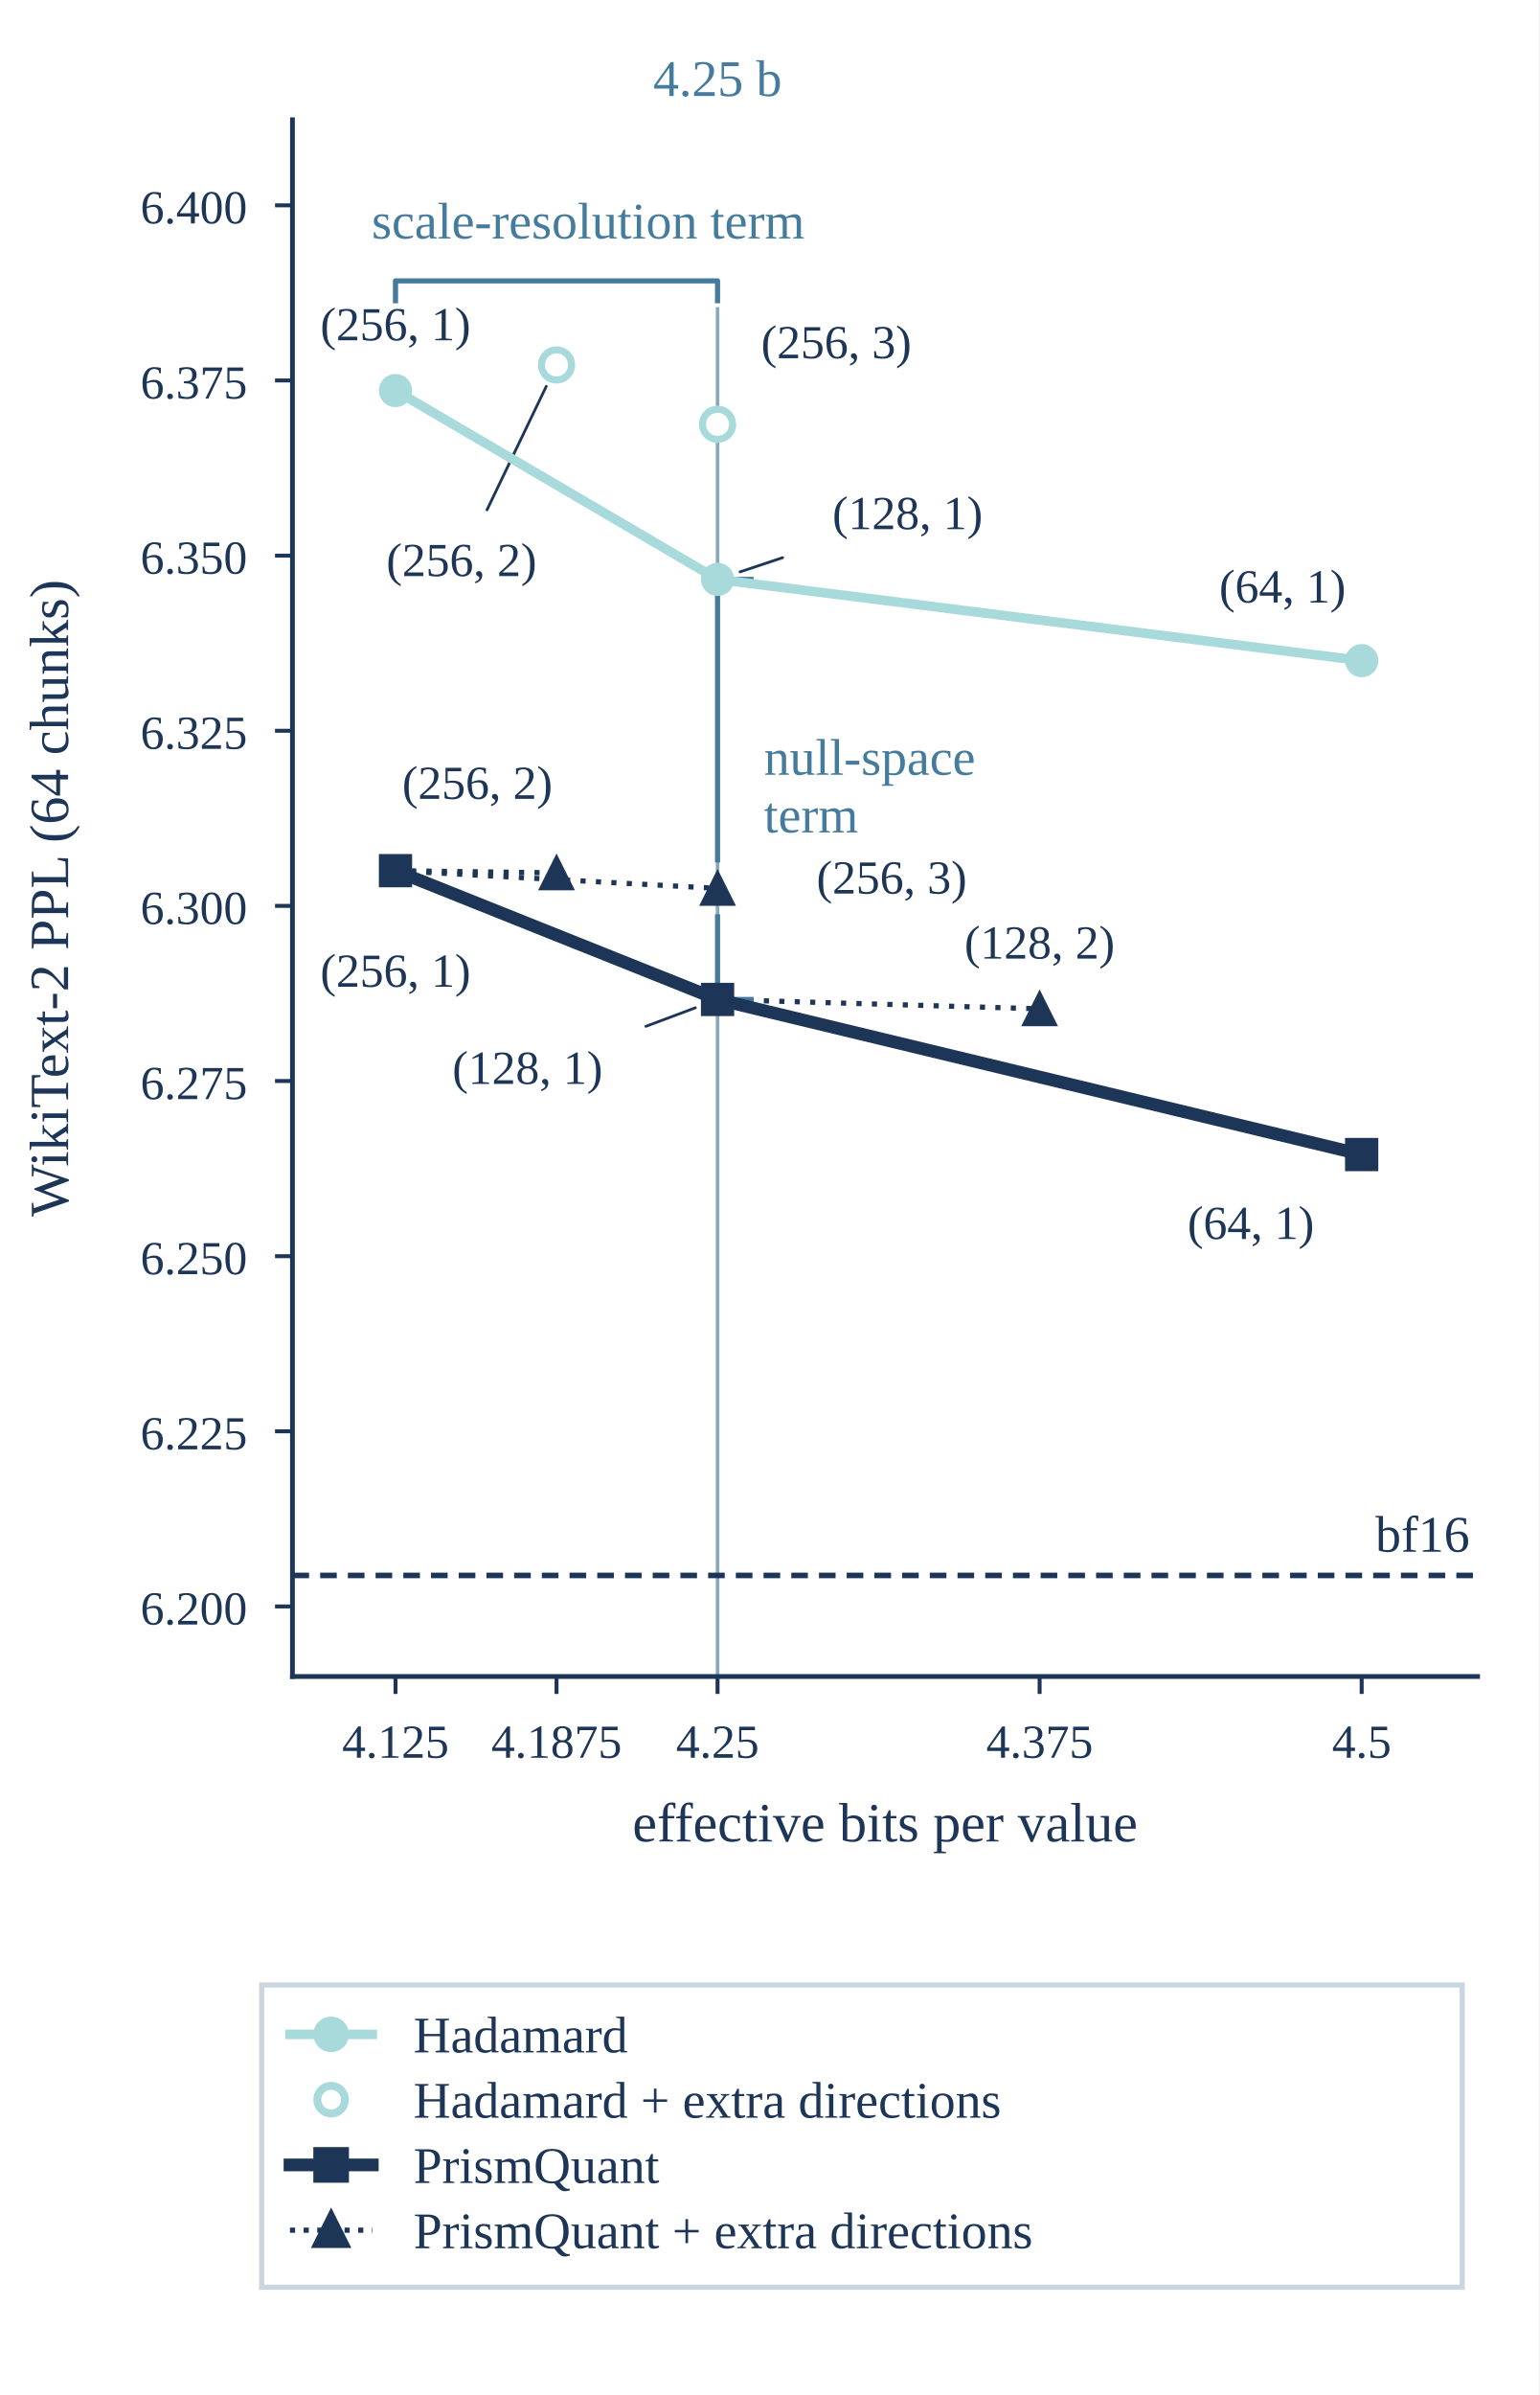
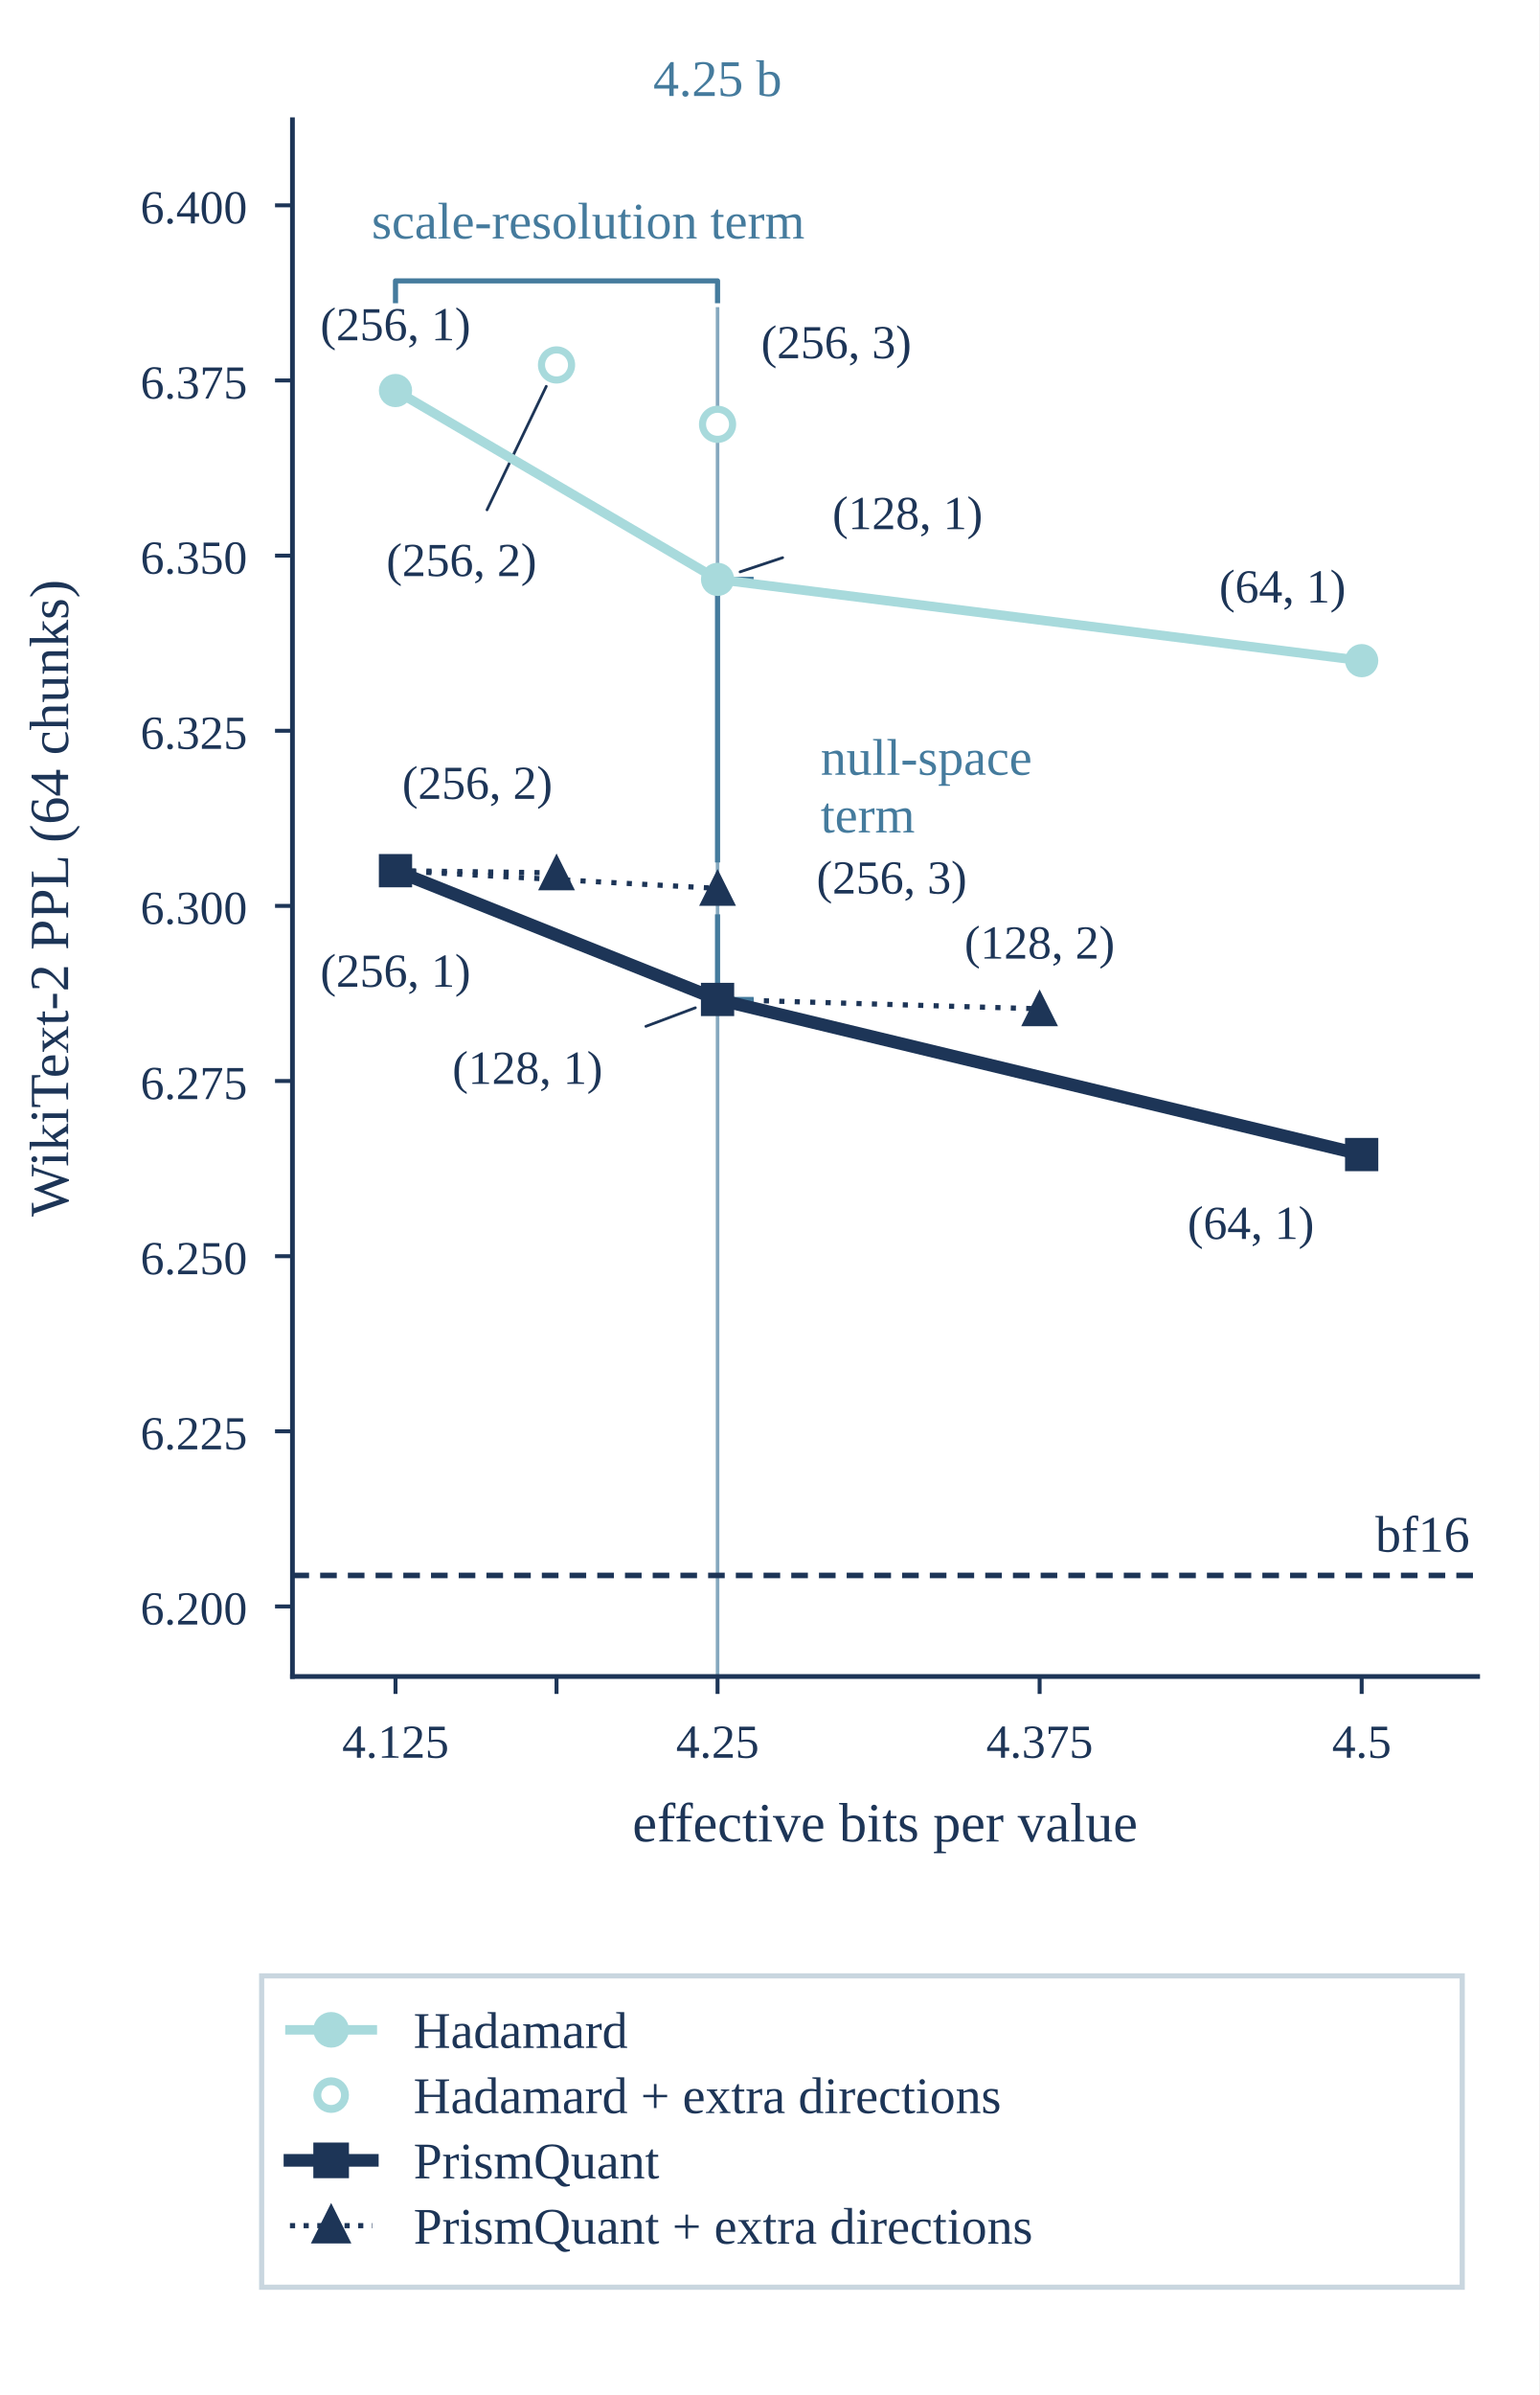
<svg xmlns="http://www.w3.org/2000/svg" xmlns:xlink="http://www.w3.org/1999/xlink" width="194.4pt" height="302.4pt" viewBox="0 0 194.4 302.4" version="1.1">
  <defs>
    <style type="text/css">*{stroke-linejoin: round; stroke-linecap: butt}</style>
  </defs>
  <g id="figure_1">
    <g id="patch_1">
      <path d="M 0 302.4 L 194.4 302.4 L 194.4 0 L 0 0 z " style="fill: #ffffff" />
    </g>
    <g id="axes_1">
      <g id="patch_2">
        <path d="M 36.936 211.68 L 186.624 211.68 L 186.624 15.12 L 36.936 15.12 L 36.936 211.68 z " style="fill: none" />
      </g>
      <g id="line2d_1">
-         <path d="M 90.628 211.68 L 90.628 39.003 " clip-path="url(#pd1641bd450)" style="fill: none; stroke: #457b9d; stroke-opacity: 0.65; stroke-width: 0.45; stroke-linecap: square" />
+         <path d="M 90.628 211.68 L 90.628 39.003 " clip-path="url(#p6d56dd8465)" style="fill: none; stroke: #457b9d; stroke-opacity: 0.65; stroke-width: 0.45; stroke-linecap: square" />
      </g>
      <g id="matplotlib.axis_1">
        <g id="xtick_1">
          <g id="line2d_2">
            <defs>
-               <path id="m323b73c9a6" d="M 0 0 L 0 2.2 " style="stroke: #1d3557; stroke-width: 0.5" />
+               <path id="m0dec5ec122" d="M 0 0 L 0 2.2 " style="stroke: #1d3557; stroke-width: 0.5" />
            </defs>
            <g>
-               <use xlink:href="#m323b73c9a6" x="49.952" y="211.68" style="fill: #1d3557; stroke: #1d3557; stroke-width: 0.5" />
+               <use xlink:href="#m0dec5ec122" x="49.952" y="211.68" style="fill: #1d3557; stroke: #1d3557; stroke-width: 0.5" />
            </g>
          </g>
          <g id="text_1">
            <text style="font-size: 6px; font-family: 'Times New Roman', 'Liberation Serif', 'DejaVu Serif', serif; text-anchor: middle; fill: #1d3557" x="49.952" y="221.939" transform="rotate(-0 49.95235 221.9391)">4.125</text>
          </g>
        </g>
        <g id="xtick_2">
          <g id="line2d_3">
            <g>
-               <use xlink:href="#m323b73c9a6" x="70.29" y="211.68" style="fill: #1d3557; stroke: #1d3557; stroke-width: 0.5" />
-             </g>
-           </g>
-           <g id="text_2">
-             <text style="font-size: 6px; font-family: 'Times New Roman', 'Liberation Serif', 'DejaVu Serif', serif; text-anchor: middle; fill: #1d3557" x="70.29" y="221.939" transform="rotate(-0 70.29039 221.9391)">4.1875</text>
+               <use xlink:href="#m0dec5ec122" x="70.29" y="211.68" style="fill: #1d3557; stroke: #1d3557; stroke-width: 0.5" />
+             </g>
          </g>
        </g>
        <g id="xtick_3">
          <g id="line2d_4">
            <g>
-               <use xlink:href="#m323b73c9a6" x="90.628" y="211.68" style="fill: #1d3557; stroke: #1d3557; stroke-width: 0.5" />
-             </g>
-           </g>
-           <g id="text_3">
+               <use xlink:href="#m0dec5ec122" x="90.628" y="211.68" style="fill: #1d3557; stroke: #1d3557; stroke-width: 0.5" />
+             </g>
+           </g>
+           <g id="text_2">
            <text style="font-size: 6px; font-family: 'Times New Roman', 'Liberation Serif', 'DejaVu Serif', serif; text-anchor: middle; fill: #1d3557" x="90.628" y="221.939" transform="rotate(-0 90.62843 221.9391)">4.25</text>
          </g>
        </g>
        <g id="xtick_4">
          <g id="line2d_5">
            <g>
-               <use xlink:href="#m323b73c9a6" x="131.305" y="211.68" style="fill: #1d3557; stroke: #1d3557; stroke-width: 0.5" />
-             </g>
-           </g>
-           <g id="text_4">
+               <use xlink:href="#m0dec5ec122" x="131.305" y="211.68" style="fill: #1d3557; stroke: #1d3557; stroke-width: 0.5" />
+             </g>
+           </g>
+           <g id="text_3">
            <text style="font-size: 6px; font-family: 'Times New Roman', 'Liberation Serif', 'DejaVu Serif', serif; text-anchor: middle; fill: #1d3557" x="131.305" y="221.939" transform="rotate(-0 131.3045 221.9391)">4.375</text>
          </g>
        </g>
        <g id="xtick_5">
          <g id="line2d_6">
            <g>
-               <use xlink:href="#m323b73c9a6" x="171.981" y="211.68" style="fill: #1d3557; stroke: #1d3557; stroke-width: 0.5" />
-             </g>
-           </g>
-           <g id="text_5">
+               <use xlink:href="#m0dec5ec122" x="171.981" y="211.68" style="fill: #1d3557; stroke: #1d3557; stroke-width: 0.5" />
+             </g>
+           </g>
+           <g id="text_4">
            <text style="font-size: 6px; font-family: 'Times New Roman', 'Liberation Serif', 'DejaVu Serif', serif; text-anchor: middle; fill: #1d3557" x="171.981" y="221.939" transform="rotate(-0 171.9806 221.9391)">4.5</text>
          </g>
        </g>
-         <g id="text_6">
+         <g id="text_5">
          <text style="font-size: 7px; font-family: 'Times New Roman', 'Liberation Serif', 'DejaVu Serif', serif; text-anchor: middle; fill: #1d3557" x="111.78" y="232.506" transform="rotate(-0 111.78 232.5058)">effective bits per value</text>
        </g>
      </g>
      <g id="matplotlib.axis_2">
        <g id="ytick_1">
          <g id="line2d_7">
            <defs>
-               <path id="mf34dac4bff" d="M 0 0 L -2.2 0 " style="stroke: #1d3557; stroke-width: 0.5" />
+               <path id="m9053a508f1" d="M 0 0 L -2.2 0 " style="stroke: #1d3557; stroke-width: 0.5" />
            </defs>
            <g>
-               <use xlink:href="#mf34dac4bff" x="36.936" y="202.835" style="fill: #1d3557; stroke: #1d3557; stroke-width: 0.5" />
-             </g>
-           </g>
-           <g id="text_7">
+               <use xlink:href="#m9053a508f1" x="36.936" y="202.835" style="fill: #1d3557; stroke: #1d3557; stroke-width: 0.5" />
+             </g>
+           </g>
+           <g id="text_6">
            <text style="font-size: 6px; font-family: 'Times New Roman', 'Liberation Serif', 'DejaVu Serif', serif; text-anchor: end; fill: #1d3557" x="31.236" y="205.114" transform="rotate(-0 31.236 205.1141)">6.200</text>
          </g>
        </g>
        <g id="ytick_2">
          <g id="line2d_8">
            <g>
-               <use xlink:href="#mf34dac4bff" x="36.936" y="180.721" style="fill: #1d3557; stroke: #1d3557; stroke-width: 0.5" />
-             </g>
-           </g>
-           <g id="text_8">
+               <use xlink:href="#m9053a508f1" x="36.936" y="180.721" style="fill: #1d3557; stroke: #1d3557; stroke-width: 0.5" />
+             </g>
+           </g>
+           <g id="text_7">
            <text style="font-size: 6px; font-family: 'Times New Roman', 'Liberation Serif', 'DejaVu Serif', serif; text-anchor: end; fill: #1d3557" x="31.236" y="183" transform="rotate(-0 31.236 183.0004)">6.225</text>
          </g>
        </g>
        <g id="ytick_3">
          <g id="line2d_9">
            <g>
-               <use xlink:href="#mf34dac4bff" x="36.936" y="158.607" style="fill: #1d3557; stroke: #1d3557; stroke-width: 0.5" />
-             </g>
-           </g>
-           <g id="text_9">
+               <use xlink:href="#m9053a508f1" x="36.936" y="158.607" style="fill: #1d3557; stroke: #1d3557; stroke-width: 0.5" />
+             </g>
+           </g>
+           <g id="text_8">
            <text style="font-size: 6px; font-family: 'Times New Roman', 'Liberation Serif', 'DejaVu Serif', serif; text-anchor: end; fill: #1d3557" x="31.236" y="160.887" transform="rotate(-0 31.236 160.8868)">6.250</text>
          </g>
        </g>
        <g id="ytick_4">
          <g id="line2d_10">
            <g>
-               <use xlink:href="#mf34dac4bff" x="36.936" y="136.494" style="fill: #1d3557; stroke: #1d3557; stroke-width: 0.5" />
-             </g>
-           </g>
-           <g id="text_10">
+               <use xlink:href="#m9053a508f1" x="36.936" y="136.494" style="fill: #1d3557; stroke: #1d3557; stroke-width: 0.5" />
+             </g>
+           </g>
+           <g id="text_9">
            <text style="font-size: 6px; font-family: 'Times New Roman', 'Liberation Serif', 'DejaVu Serif', serif; text-anchor: end; fill: #1d3557" x="31.236" y="138.773" transform="rotate(-0 31.236 138.7732)">6.275</text>
          </g>
        </g>
        <g id="ytick_5">
          <g id="line2d_11">
            <g>
-               <use xlink:href="#mf34dac4bff" x="36.936" y="114.38" style="fill: #1d3557; stroke: #1d3557; stroke-width: 0.5" />
-             </g>
-           </g>
-           <g id="text_11">
+               <use xlink:href="#m9053a508f1" x="36.936" y="114.38" style="fill: #1d3557; stroke: #1d3557; stroke-width: 0.5" />
+             </g>
+           </g>
+           <g id="text_10">
            <text style="font-size: 6px; font-family: 'Times New Roman', 'Liberation Serif', 'DejaVu Serif', serif; text-anchor: end; fill: #1d3557" x="31.236" y="116.66" transform="rotate(-0 31.236 116.6595)">6.300</text>
          </g>
        </g>
        <g id="ytick_6">
          <g id="line2d_12">
            <g>
-               <use xlink:href="#mf34dac4bff" x="36.936" y="92.266" style="fill: #1d3557; stroke: #1d3557; stroke-width: 0.5" />
-             </g>
-           </g>
-           <g id="text_12">
+               <use xlink:href="#m9053a508f1" x="36.936" y="92.266" style="fill: #1d3557; stroke: #1d3557; stroke-width: 0.5" />
+             </g>
+           </g>
+           <g id="text_11">
            <text style="font-size: 6px; font-family: 'Times New Roman', 'Liberation Serif', 'DejaVu Serif', serif; text-anchor: end; fill: #1d3557" x="31.236" y="94.546" transform="rotate(-0 31.236 94.5459)">6.325</text>
          </g>
        </g>
        <g id="ytick_7">
          <g id="line2d_13">
            <g>
-               <use xlink:href="#mf34dac4bff" x="36.936" y="70.153" style="fill: #1d3557; stroke: #1d3557; stroke-width: 0.5" />
-             </g>
-           </g>
-           <g id="text_13">
+               <use xlink:href="#m9053a508f1" x="36.936" y="70.153" style="fill: #1d3557; stroke: #1d3557; stroke-width: 0.5" />
+             </g>
+           </g>
+           <g id="text_12">
            <text style="font-size: 6px; font-family: 'Times New Roman', 'Liberation Serif', 'DejaVu Serif', serif; text-anchor: end; fill: #1d3557" x="31.236" y="72.432" transform="rotate(-0 31.236 72.43226)">6.350</text>
          </g>
        </g>
        <g id="ytick_8">
          <g id="line2d_14">
            <g>
-               <use xlink:href="#mf34dac4bff" x="36.936" y="48.039" style="fill: #1d3557; stroke: #1d3557; stroke-width: 0.5" />
-             </g>
-           </g>
-           <g id="text_14">
+               <use xlink:href="#m9053a508f1" x="36.936" y="48.039" style="fill: #1d3557; stroke: #1d3557; stroke-width: 0.5" />
+             </g>
+           </g>
+           <g id="text_13">
            <text style="font-size: 6px; font-family: 'Times New Roman', 'Liberation Serif', 'DejaVu Serif', serif; text-anchor: end; fill: #1d3557" x="31.236" y="50.319" transform="rotate(-0 31.236 50.31862)">6.375</text>
          </g>
        </g>
        <g id="ytick_9">
          <g id="line2d_15">
            <g>
-               <use xlink:href="#mf34dac4bff" x="36.936" y="25.925" style="fill: #1d3557; stroke: #1d3557; stroke-width: 0.5" />
-             </g>
-           </g>
-           <g id="text_15">
+               <use xlink:href="#m9053a508f1" x="36.936" y="25.925" style="fill: #1d3557; stroke: #1d3557; stroke-width: 0.5" />
+             </g>
+           </g>
+           <g id="text_14">
            <text style="font-size: 6px; font-family: 'Times New Roman', 'Liberation Serif', 'DejaVu Serif', serif; text-anchor: end; fill: #1d3557" x="31.236" y="28.205" transform="rotate(-0 31.236 28.20499)">6.400</text>
          </g>
        </g>
-         <g id="text_16">
+         <g id="text_15">
          <text style="font-size: 7px; font-family: 'Times New Roman', 'Liberation Serif', 'DejaVu Serif', serif; text-anchor: middle; fill: #1d3557" x="8.603" y="113.4" transform="rotate(-90 8.603344 113.4)">WikiText-2 PPL (64 chunks)</text>
        </g>
      </g>
      <g id="line2d_16">
-         <path d="M 49.952 109.934 L 70.29 110.209 " clip-path="url(#pd1641bd450)" style="fill: none; stroke-dasharray: 0.65,1.3; stroke-dashoffset: 0; stroke: #1d3557; stroke-width: 0.65" />
+         <path d="M 49.952 109.934 L 70.29 110.209 " clip-path="url(#p6d56dd8465)" style="fill: none; stroke-dasharray: 0.65,1.3; stroke-dashoffset: 0; stroke: #1d3557; stroke-width: 0.65" />
      </g>
      <g id="line2d_17">
-         <path d="M 49.952 109.934 L 90.628 112.168 " clip-path="url(#pd1641bd450)" style="fill: none; stroke-dasharray: 0.65,1.3; stroke-dashoffset: 0; stroke: #1d3557; stroke-width: 0.65" />
+         <path d="M 49.952 109.934 L 90.628 112.168 " clip-path="url(#p6d56dd8465)" style="fill: none; stroke-dasharray: 0.65,1.3; stroke-dashoffset: 0; stroke: #1d3557; stroke-width: 0.65" />
      </g>
      <g id="line2d_18">
-         <path d="M 90.628 126.194 L 131.305 127.374 " clip-path="url(#pd1641bd450)" style="fill: none; stroke-dasharray: 0.65,1.3; stroke-dashoffset: 0; stroke: #1d3557; stroke-width: 0.65" />
+         <path d="M 90.628 126.194 L 131.305 127.374 " clip-path="url(#p6d56dd8465)" style="fill: none; stroke-dasharray: 0.65,1.3; stroke-dashoffset: 0; stroke: #1d3557; stroke-width: 0.65" />
      </g>
      <g id="line2d_19">
-         <path d="M 36.936 198.92 L 186.624 198.92 " clip-path="url(#pd1641bd450)" style="fill: none; stroke-dasharray: 2.1,1.4; stroke-dashoffset: 0; stroke: #1d3557; stroke-width: 0.7" />
+         <path d="M 36.936 198.92 L 186.624 198.92 " clip-path="url(#p6d56dd8465)" style="fill: none; stroke-dasharray: 2.1,1.4; stroke-dashoffset: 0; stroke: #1d3557; stroke-width: 0.7" />
      </g>
      <g id="line2d_20">
-         <path d="M 90.628 126.194 L 90.628 115.768 " clip-path="url(#pd1641bd450)" style="fill: none; stroke: #457b9d; stroke-width: 0.65; stroke-linecap: square" />
+         <path d="M 90.628 126.194 L 90.628 115.768 " clip-path="url(#p6d56dd8465)" style="fill: none; stroke: #457b9d; stroke-width: 0.65; stroke-linecap: square" />
      </g>
      <g id="line2d_21">
-         <path d="M 90.628 108.568 L 90.628 73.153 " clip-path="url(#pd1641bd450)" style="fill: none; stroke: #457b9d; stroke-width: 0.65; stroke-linecap: square" />
+         <path d="M 90.628 108.568 L 90.628 73.153 " clip-path="url(#p6d56dd8465)" style="fill: none; stroke: #457b9d; stroke-width: 0.65; stroke-linecap: square" />
      </g>
      <g id="line2d_22">
-         <path d="M 90.628 126.194 L 94.859 126.194 " clip-path="url(#pd1641bd450)" style="fill: none; stroke: #457b9d; stroke-width: 0.65; stroke-linecap: square" />
+         <path d="M 90.628 126.194 L 94.859 126.194 " clip-path="url(#p6d56dd8465)" style="fill: none; stroke: #457b9d; stroke-width: 0.65; stroke-linecap: square" />
      </g>
      <g id="line2d_23">
-         <path d="M 90.628 73.153 L 94.859 73.153 " clip-path="url(#pd1641bd450)" style="fill: none; stroke: #457b9d; stroke-width: 0.65; stroke-linecap: square" />
+         <path d="M 90.628 73.153 L 94.859 73.153 " clip-path="url(#p6d56dd8465)" style="fill: none; stroke: #457b9d; stroke-width: 0.65; stroke-linecap: square" />
      </g>
      <g id="line2d_24">
-         <path d="M 49.952 37.965 L 49.952 35.465 L 90.628 35.465 L 90.628 37.965 " clip-path="url(#pd1641bd450)" style="fill: none; stroke: #457b9d; stroke-width: 0.65; stroke-linecap: square" />
+         <path d="M 49.952 37.965 L 49.952 35.465 L 90.628 35.465 L 90.628 37.965 " clip-path="url(#p6d56dd8465)" style="fill: none; stroke: #457b9d; stroke-width: 0.65; stroke-linecap: square" />
      </g>
      <g id="patch_3">
        <path d="M 36.936 211.68 L 36.936 15.12 " style="fill: none; stroke: #1d3557; stroke-width: 0.6; stroke-linejoin: miter; stroke-linecap: square" />
      </g>
      <g id="patch_4">
        <path d="M 36.936 211.68 L 186.624 211.68 " style="fill: none; stroke: #1d3557; stroke-width: 0.6; stroke-linejoin: miter; stroke-linecap: square" />
      </g>
+       <g id="text_16">
+         <text style="font-size: 6.5px; font-family: 'Times New Roman', 'Liberation Serif', 'DejaVu Serif', serif; text-anchor: end; fill: #1d3557" x="185.624" y="195.92" transform="rotate(-0 185.624 195.9203)">bf16</text>
+       </g>
      <g id="text_17">
-         <text style="font-size: 6.5px; font-family: 'Times New Roman', 'Liberation Serif', 'DejaVu Serif', serif; text-anchor: end; fill: #1d3557" x="185.624" y="195.92" transform="rotate(-0 185.624 195.9203)">bf16</text>
+         <text style="font-size: 6.5px; font-family: 'Times New Roman', 'Liberation Serif', 'DejaVu Serif', serif; text-anchor: middle; fill: #457b9d" x="90.628" y="12.12" transform="rotate(-0 90.62843 12.12)">4.25 b</text>
      </g>
      <g id="text_18">
-         <text style="font-size: 6.5px; font-family: 'Times New Roman', 'Liberation Serif', 'DejaVu Serif', serif; text-anchor: middle; fill: #457b9d" x="90.628" y="12.12" transform="rotate(-0 90.62843 12.12)">4.25 b</text>
+         <text style="font-size: 6.5px; font-family: 'Times New Roman', 'Liberation Serif', 'DejaVu Serif', serif; fill: #457b9d" transform="translate(103.6448 97.82787)">null-space</text>
+         <text style="font-size: 6.5px; font-family: 'Times New Roman', 'Liberation Serif', 'DejaVu Serif', serif; fill: #457b9d" transform="translate(103.6448 105.1064)">term</text>
      </g>
      <g id="text_19">
-         <text style="font-size: 6.5px; font-family: 'Times New Roman', 'Liberation Serif', 'DejaVu Serif', serif; fill: #457b9d" transform="translate(96.48579 97.82787)">null-space</text>
-         <text style="font-size: 6.5px; font-family: 'Times New Roman', 'Liberation Serif', 'DejaVu Serif', serif; fill: #457b9d" transform="translate(96.48579 105.1064)">term</text>
+         <text style="font-size: 6.5px; font-family: 'Times New Roman', 'Liberation Serif', 'DejaVu Serif', serif; text-anchor: middle; fill: #457b9d" x="74.29" y="30.113" transform="rotate(-0 74.29039 30.11275)">scale-resolution term</text>
      </g>
      <g id="text_20">
-         <text style="font-size: 6.5px; font-family: 'Times New Roman', 'Liberation Serif', 'DejaVu Serif', serif; text-anchor: middle; fill: #457b9d" x="74.29" y="30.113" transform="rotate(-0 74.29039 30.11275)">scale-resolution term</text>
+         <text style="font-size: 6px; font-family: 'Times New Roman', 'Liberation Serif', 'DejaVu Serif', serif; text-anchor: middle; fill: #1d3557" x="112.628" y="112.824" transform="rotate(-0 112.6284 112.8239)">(256, 3)</text>
      </g>
      <g id="text_21">
-         <text style="font-size: 6px; font-family: 'Times New Roman', 'Liberation Serif', 'DejaVu Serif', serif; text-anchor: middle; fill: #1d3557" x="112.628" y="112.824" transform="rotate(-0 112.6284 112.8239)">(256, 3)</text>
-       </g>
-       <g id="text_22">
        <text style="font-size: 6px; font-family: 'Times New Roman', 'Liberation Serif', 'DejaVu Serif', serif; text-anchor: middle; fill: #1d3557" x="161.981" y="76.072" transform="rotate(-0 161.9806 76.07223)">(64, 1)</text>
      </g>
      <g id="patch_5">
        <path d="M 98.845 70.414 Q 96.159 71.309 93.473 72.205 " style="fill: none; stroke: #1d3557; stroke-width: 0.35; stroke-linecap: round" />
      </g>
+       <g id="text_22">
+         <text style="font-size: 6px; font-family: 'Times New Roman', 'Liberation Serif', 'DejaVu Serif', serif; text-anchor: middle; fill: #1d3557" x="114.628" y="66.809" transform="rotate(-0 114.6284 66.80869)">(128, 1)</text>
+       </g>
      <g id="text_23">
-         <text style="font-size: 6px; font-family: 'Times New Roman', 'Liberation Serif', 'DejaVu Serif', serif; text-anchor: middle; fill: #1d3557" x="114.628" y="66.809" transform="rotate(-0 114.6284 66.80869)">(128, 1)</text>
-       </g>
-       <g id="text_24">
        <text style="font-size: 6px; font-family: 'Times New Roman', 'Liberation Serif', 'DejaVu Serif', serif; text-anchor: middle; fill: #1d3557" x="49.952" y="42.966" transform="rotate(-0 49.95235 42.96633)">(256, 1)</text>
      </g>
      <g id="patch_6">
        <path d="M 61.51 64.372 Q 65.252 56.576 68.993 48.781 " style="fill: none; stroke: #1d3557; stroke-width: 0.35; stroke-linecap: round" />
      </g>
+       <g id="text_24">
+         <text style="font-size: 6px; font-family: 'Times New Roman', 'Liberation Serif', 'DejaVu Serif', serif; text-anchor: middle; fill: #1d3557" x="58.29" y="72.735" transform="rotate(-0 58.29039 72.73472)">(256, 2)</text>
+       </g>
      <g id="text_25">
-         <text style="font-size: 6px; font-family: 'Times New Roman', 'Liberation Serif', 'DejaVu Serif', serif; text-anchor: middle; fill: #1d3557" x="58.29" y="72.735" transform="rotate(-0 58.29039 72.73472)">(256, 2)</text>
+         <text style="font-size: 6px; font-family: 'Times New Roman', 'Liberation Serif', 'DejaVu Serif', serif; text-anchor: middle; fill: #1d3557" x="105.628" y="45.231" transform="rotate(-0 105.6284 45.23068)">(256, 3)</text>
      </g>
      <g id="text_26">
-         <text style="font-size: 6px; font-family: 'Times New Roman', 'Liberation Serif', 'DejaVu Serif', serif; text-anchor: middle; fill: #1d3557" x="105.628" y="45.231" transform="rotate(-0 105.6284 45.23068)">(256, 3)</text>
-       </g>
-       <g id="text_27">
        <text style="font-size: 6px; font-family: 'Times New Roman', 'Liberation Serif', 'DejaVu Serif', serif; text-anchor: middle; fill: #1d3557" x="157.981" y="156.434" transform="rotate(-0 157.9806 156.4341)">(64, 1)</text>
      </g>
      <g id="patch_7">
        <path d="M 81.579 129.588 Q 84.701 128.417 87.822 127.246 " style="fill: none; stroke: #1d3557; stroke-width: 0.35; stroke-linecap: round" />
      </g>
+       <g id="text_27">
+         <text style="font-size: 6px; font-family: 'Times New Roman', 'Liberation Serif', 'DejaVu Serif', serif; text-anchor: middle; fill: #1d3557" x="66.628" y="136.85" transform="rotate(-0 66.62843 136.8497)">(128, 1)</text>
+       </g>
      <g id="text_28">
-         <text style="font-size: 6px; font-family: 'Times New Roman', 'Liberation Serif', 'DejaVu Serif', serif; text-anchor: middle; fill: #1d3557" x="66.628" y="136.85" transform="rotate(-0 66.62843 136.8497)">(128, 1)</text>
+         <text style="font-size: 6px; font-family: 'Times New Roman', 'Liberation Serif', 'DejaVu Serif', serif; text-anchor: middle; fill: #1d3557" x="49.952" y="124.59" transform="rotate(-0 49.95235 124.5896)">(256, 1)</text>
      </g>
      <g id="text_29">
-         <text style="font-size: 6px; font-family: 'Times New Roman', 'Liberation Serif', 'DejaVu Serif', serif; text-anchor: middle; fill: #1d3557" x="49.952" y="124.59" transform="rotate(-0 49.95235 124.5896)">(256, 1)</text>
+         <text style="font-size: 6px; font-family: 'Times New Roman', 'Liberation Serif', 'DejaVu Serif', serif; text-anchor: middle; fill: #1d3557" x="60.29" y="100.865" transform="rotate(-0 60.29039 100.865)">(256, 2)</text>
      </g>
      <g id="text_30">
-         <text style="font-size: 6px; font-family: 'Times New Roman', 'Liberation Serif', 'DejaVu Serif', serif; text-anchor: middle; fill: #1d3557" x="60.29" y="100.865" transform="rotate(-0 60.29039 100.865)">(256, 2)</text>
-       </g>
-       <g id="text_31">
        <text style="font-size: 6px; font-family: 'Times New Roman', 'Liberation Serif', 'DejaVu Serif', serif; text-anchor: middle; fill: #1d3557" x="131.305" y="121.03" transform="rotate(-0 131.3045 121.0297)">(128, 2)</text>
      </g>
      <g id="line2d_25">
-         <path d="M 49.952 49.311 L 90.628 73.153 L 171.981 83.417 " clip-path="url(#pd1641bd450)" style="fill: none; stroke: #a8dadc; stroke-width: 1.2; stroke-linecap: square" />
-         <defs>
-           <path id="m494a66ba2c" d="M 0 1.8 C 0.477 1.8 0.935 1.61 1.273 1.273 C 1.61 0.935 1.8 0.477 1.8 0 C 1.8 -0.477 1.61 -0.935 1.273 -1.273 C 0.935 -1.61 0.477 -1.8 0 -1.8 C -0.477 -1.8 -0.935 -1.61 -1.273 -1.273 C -1.61 -0.935 -1.8 -0.477 -1.8 0 C -1.8 0.477 -1.61 0.935 -1.273 1.273 C -0.935 1.61 -0.477 1.8 0 1.8 z " style="stroke: #a8dadc; stroke-width: 0.6" />
-         </defs>
-         <g clip-path="url(#pd1641bd450)">
-           <use xlink:href="#m494a66ba2c" x="49.952" y="49.311" style="fill: #a8dadc; stroke: #a8dadc; stroke-width: 0.6" />
-           <use xlink:href="#m494a66ba2c" x="90.628" y="73.153" style="fill: #a8dadc; stroke: #a8dadc; stroke-width: 0.6" />
-           <use xlink:href="#m494a66ba2c" x="171.981" y="83.417" style="fill: #a8dadc; stroke: #a8dadc; stroke-width: 0.6" />
+         <path d="M 49.952 49.311 L 90.628 73.153 L 171.981 83.417 " clip-path="url(#p6d56dd8465)" style="fill: none; stroke: #a8dadc; stroke-width: 1.2; stroke-linecap: square" />
+         <defs>
+           <path id="me934bda753" d="M 0 1.8 C 0.477 1.8 0.935 1.61 1.273 1.273 C 1.61 0.935 1.8 0.477 1.8 0 C 1.8 -0.477 1.61 -0.935 1.273 -1.273 C 0.935 -1.61 0.477 -1.8 0 -1.8 C -0.477 -1.8 -0.935 -1.61 -1.273 -1.273 C -1.61 -0.935 -1.8 -0.477 -1.8 0 C -1.8 0.477 -1.61 0.935 -1.273 1.273 C -0.935 1.61 -0.477 1.8 0 1.8 z " style="stroke: #a8dadc; stroke-width: 0.6" />
+         </defs>
+         <g clip-path="url(#p6d56dd8465)">
+           <use xlink:href="#me934bda753" x="49.952" y="49.311" style="fill: #a8dadc; stroke: #a8dadc; stroke-width: 0.6" />
+           <use xlink:href="#me934bda753" x="90.628" y="73.153" style="fill: #a8dadc; stroke: #a8dadc; stroke-width: 0.6" />
+           <use xlink:href="#me934bda753" x="171.981" y="83.417" style="fill: #a8dadc; stroke: #a8dadc; stroke-width: 0.6" />
        </g>
      </g>
      <g id="line2d_26">
-         <path d="M 49.952 109.934 L 90.628 126.194 L 171.981 145.778 " clip-path="url(#pd1641bd450)" style="fill: none; stroke: #1d3557; stroke-width: 1.6; stroke-linecap: square" />
-         <defs>
-           <path id="mc5800ec897" d="M -1.8 1.8 L 1.8 1.8 L 1.8 -1.8 L -1.8 -1.8 z " style="stroke: #1d3557; stroke-width: 0.6; stroke-linejoin: miter" />
-         </defs>
-         <g clip-path="url(#pd1641bd450)">
-           <use xlink:href="#mc5800ec897" x="49.952" y="109.934" style="fill: #1d3557; stroke: #1d3557; stroke-width: 0.6; stroke-linejoin: miter" />
-           <use xlink:href="#mc5800ec897" x="90.628" y="126.194" style="fill: #1d3557; stroke: #1d3557; stroke-width: 0.6; stroke-linejoin: miter" />
-           <use xlink:href="#mc5800ec897" x="171.981" y="145.778" style="fill: #1d3557; stroke: #1d3557; stroke-width: 0.6; stroke-linejoin: miter" />
+         <path d="M 49.952 109.934 L 90.628 126.194 L 171.981 145.778 " clip-path="url(#p6d56dd8465)" style="fill: none; stroke: #1d3557; stroke-width: 1.6; stroke-linecap: square" />
+         <defs>
+           <path id="m19a4ff9d6a" d="M -1.8 1.8 L 1.8 1.8 L 1.8 -1.8 L -1.8 -1.8 z " style="stroke: #1d3557; stroke-width: 0.6; stroke-linejoin: miter" />
+         </defs>
+         <g clip-path="url(#p6d56dd8465)">
+           <use xlink:href="#m19a4ff9d6a" x="49.952" y="109.934" style="fill: #1d3557; stroke: #1d3557; stroke-width: 0.6; stroke-linejoin: miter" />
+           <use xlink:href="#m19a4ff9d6a" x="90.628" y="126.194" style="fill: #1d3557; stroke: #1d3557; stroke-width: 0.6; stroke-linejoin: miter" />
+           <use xlink:href="#m19a4ff9d6a" x="171.981" y="145.778" style="fill: #1d3557; stroke: #1d3557; stroke-width: 0.6; stroke-linejoin: miter" />
        </g>
      </g>
      <g id="line2d_27">
        <defs>
-           <path id="m4493aed41c" d="M 0 1.9 C 0.504 1.9 0.987 1.7 1.344 1.344 C 1.7 0.987 1.9 0.504 1.9 0 C 1.9 -0.504 1.7 -0.987 1.344 -1.344 C 0.987 -1.7 0.504 -1.9 0 -1.9 C -0.504 -1.9 -0.987 -1.7 -1.344 -1.344 C -1.7 -0.987 -1.9 -0.504 -1.9 0 C -1.9 0.504 -1.7 0.987 -1.344 1.344 C -0.987 1.7 -0.504 1.9 0 1.9 z " style="stroke: #a8dadc; stroke-width: 0.9" />
-         </defs>
-         <g clip-path="url(#pd1641bd450)">
-           <use xlink:href="#m4493aed41c" x="70.29" y="46.079" style="fill: #ffffff; stroke: #a8dadc; stroke-width: 0.9" />
-           <use xlink:href="#m4493aed41c" x="90.628" y="53.575" style="fill: #ffffff; stroke: #a8dadc; stroke-width: 0.9" />
+           <path id="maf70d7fba9" d="M 0 1.9 C 0.504 1.9 0.987 1.7 1.344 1.344 C 1.7 0.987 1.9 0.504 1.9 0 C 1.9 -0.504 1.7 -0.987 1.344 -1.344 C 0.987 -1.7 0.504 -1.9 0 -1.9 C -0.504 -1.9 -0.987 -1.7 -1.344 -1.344 C -1.7 -0.987 -1.9 -0.504 -1.9 0 C -1.9 0.504 -1.7 0.987 -1.344 1.344 C -0.987 1.7 -0.504 1.9 0 1.9 z " style="stroke: #a8dadc; stroke-width: 0.9" />
+         </defs>
+         <g clip-path="url(#p6d56dd8465)">
+           <use xlink:href="#maf70d7fba9" x="70.29" y="46.079" style="fill: #ffffff; stroke: #a8dadc; stroke-width: 0.9" />
+           <use xlink:href="#maf70d7fba9" x="90.628" y="53.575" style="fill: #ffffff; stroke: #a8dadc; stroke-width: 0.9" />
        </g>
      </g>
      <g id="line2d_28">
        <defs>
-           <path id="m1bab056b4c" d="M 0 -2 L -2 2 L 2 2 z " style="stroke: #1d3557; stroke-width: 0.4; stroke-linejoin: miter" />
-         </defs>
-         <g clip-path="url(#pd1641bd450)">
-           <use xlink:href="#m1bab056b4c" x="70.29" y="110.209" style="fill: #1d3557; stroke: #1d3557; stroke-width: 0.4; stroke-linejoin: miter" />
-           <use xlink:href="#m1bab056b4c" x="90.628" y="112.168" style="fill: #1d3557; stroke: #1d3557; stroke-width: 0.4; stroke-linejoin: miter" />
-           <use xlink:href="#m1bab056b4c" x="131.305" y="127.374" style="fill: #1d3557; stroke: #1d3557; stroke-width: 0.4; stroke-linejoin: miter" />
-         </g>
-       </g>
+           <path id="m5ba2d86ba3" d="M 0 -2 L -2 2 L 2 2 z " style="stroke: #1d3557; stroke-width: 0.4; stroke-linejoin: miter" />
+         </defs>
+         <g clip-path="url(#p6d56dd8465)">
+           <use xlink:href="#m5ba2d86ba3" x="70.29" y="110.209" style="fill: #1d3557; stroke: #1d3557; stroke-width: 0.4; stroke-linejoin: miter" />
+           <use xlink:href="#m5ba2d86ba3" x="90.628" y="112.168" style="fill: #1d3557; stroke: #1d3557; stroke-width: 0.4; stroke-linejoin: miter" />
+           <use xlink:href="#m5ba2d86ba3" x="131.305" y="127.374" style="fill: #1d3557; stroke: #1d3557; stroke-width: 0.4; stroke-linejoin: miter" />
+         </g>
+       </g>
+     </g>
+     <g id="patch_8">
+       <path d="M 33.048 288.792 L 184.68 288.792 L 184.68 249.48 L 33.048 249.48 z " style="fill: #ffffff; stroke: #c9d6df; stroke-width: 0.65; stroke-linejoin: miter" />
    </g>
    <g id="legend_1">
-       <g id="patch_8">
-         <path d="M 33.048 288.792 L 184.68 288.792 L 184.68 250.629 L 33.048 250.629 z " style="fill: #ffffff; stroke: #c9d6df; stroke-width: 0.65; stroke-linejoin: miter" />
-       </g>
      <g id="line2d_29">
-         <path d="M 36.623 256.868 L 41.823 256.868 L 47.023 256.868 " style="fill: none; stroke: #a8dadc; stroke-width: 1.2; stroke-linecap: square" />
-         <defs>
-           <path id="me8d7af09a2" d="M 0 1.75 C 0.464 1.75 0.909 1.566 1.237 1.237 C 1.566 0.909 1.75 0.464 1.75 0 C 1.75 -0.464 1.566 -0.909 1.237 -1.237 C 0.909 -1.566 0.464 -1.75 0 -1.75 C -0.464 -1.75 -0.909 -1.566 -1.237 -1.237 C -1.566 -0.909 -1.75 -0.464 -1.75 0 C -1.75 0.464 -1.566 0.909 -1.237 1.237 C -0.909 1.566 -0.464 1.75 0 1.75 z " style="stroke: #a8dadc" />
+         <path d="M 36.623 256.293 L 41.823 256.293 L 47.023 256.293 " style="fill: none; stroke: #a8dadc; stroke-width: 1.2; stroke-linecap: square" />
+         <defs>
+           <path id="md587c287be" d="M 0 1.75 C 0.464 1.75 0.909 1.566 1.237 1.237 C 1.566 0.909 1.75 0.464 1.75 0 C 1.75 -0.464 1.566 -0.909 1.237 -1.237 C 0.909 -1.566 0.464 -1.75 0 -1.75 C -0.464 -1.75 -0.909 -1.566 -1.237 -1.237 C -1.566 -0.909 -1.75 -0.464 -1.75 0 C -1.75 0.464 -1.566 0.909 -1.237 1.237 C -0.909 1.566 -0.464 1.75 0 1.75 z " style="stroke: #a8dadc" />
        </defs>
        <g>
-           <use xlink:href="#me8d7af09a2" x="41.823" y="256.868" style="fill: #a8dadc; stroke: #a8dadc" />
+           <use xlink:href="#md587c287be" x="41.823" y="256.293" style="fill: #a8dadc; stroke: #a8dadc" />
+         </g>
+       </g>
+       <g id="text_31">
+         <text style="font-size: 6.5px; font-family: 'Times New Roman', 'Liberation Serif', 'DejaVu Serif', serif; text-anchor: start; fill: #1d3557" x="52.223" y="258.568" transform="rotate(-0 52.223 258.5684)">Hadamard</text>
+       </g>
+       <g id="line2d_30">
+         <path d="M 36.623 264.534 L 41.823 264.534 L 47.023 264.534 " style="fill: none" />
+         <defs>
+           <path id="mcaf09e6bd5" d="M 0 1.75 C 0.464 1.75 0.909 1.566 1.237 1.237 C 1.566 0.909 1.75 0.464 1.75 0 C 1.75 -0.464 1.566 -0.909 1.237 -1.237 C 0.909 -1.566 0.464 -1.75 0 -1.75 C -0.464 -1.75 -0.909 -1.566 -1.237 -1.237 C -1.566 -0.909 -1.75 -0.464 -1.75 0 C -1.75 0.464 -1.566 0.909 -1.237 1.237 C -0.909 1.566 -0.464 1.75 0 1.75 z " style="stroke: #a8dadc" />
+         </defs>
+         <g>
+           <use xlink:href="#mcaf09e6bd5" x="41.823" y="264.534" style="fill: #ffffff; stroke: #a8dadc" />
        </g>
      </g>
      <g id="text_32">
-         <text style="font-size: 6.5px; font-family: 'Times New Roman', 'Liberation Serif', 'DejaVu Serif', serif; text-anchor: start; fill: #1d3557" x="52.223" y="259.143" transform="rotate(-0 52.223 259.1429)">Hadamard</text>
-       </g>
-       <g id="line2d_30">
-         <path d="M 36.623 265.109 L 41.823 265.109 L 47.023 265.109 " style="fill: none" />
-         <defs>
-           <path id="m3407e9462d" d="M 0 1.75 C 0.464 1.75 0.909 1.566 1.237 1.237 C 1.566 0.909 1.75 0.464 1.75 0 C 1.75 -0.464 1.566 -0.909 1.237 -1.237 C 0.909 -1.566 0.464 -1.75 0 -1.75 C -0.464 -1.75 -0.909 -1.566 -1.237 -1.237 C -1.566 -0.909 -1.75 -0.464 -1.75 0 C -1.75 0.464 -1.566 0.909 -1.237 1.237 C -0.909 1.566 -0.464 1.75 0 1.75 z " style="stroke: #a8dadc" />
+         <text style="font-size: 6.5px; font-family: 'Times New Roman', 'Liberation Serif', 'DejaVu Serif', serif; text-anchor: start; fill: #1d3557" x="52.223" y="266.809" transform="rotate(-0 52.223 266.8092)">Hadamard + extra directions</text>
+       </g>
+       <g id="line2d_31">
+         <path d="M 36.623 272.775 L 41.823 272.775 L 47.023 272.775 " style="fill: none; stroke: #1d3557; stroke-width: 1.6; stroke-linecap: square" />
+         <defs>
+           <path id="m91a8c24765" d="M -1.75 1.75 L 1.75 1.75 L 1.75 -1.75 L -1.75 -1.75 z " style="stroke: #1d3557; stroke-linejoin: miter" />
        </defs>
        <g>
-           <use xlink:href="#m3407e9462d" x="41.823" y="265.109" style="fill: #ffffff; stroke: #a8dadc" />
+           <use xlink:href="#m91a8c24765" x="41.823" y="272.775" style="fill: #1d3557; stroke: #1d3557; stroke-linejoin: miter" />
        </g>
      </g>
      <g id="text_33">
-         <text style="font-size: 6.5px; font-family: 'Times New Roman', 'Liberation Serif', 'DejaVu Serif', serif; text-anchor: start; fill: #1d3557" x="52.223" y="267.384" transform="rotate(-0 52.223 267.3836)">Hadamard + extra directions</text>
-       </g>
-       <g id="line2d_31">
-         <path d="M 36.623 273.349 L 41.823 273.349 L 47.023 273.349 " style="fill: none; stroke: #1d3557; stroke-width: 1.6; stroke-linecap: square" />
-         <defs>
-           <path id="m710af42847" d="M -1.75 1.75 L 1.75 1.75 L 1.75 -1.75 L -1.75 -1.75 z " style="stroke: #1d3557; stroke-linejoin: miter" />
+         <text style="font-size: 6.5px; font-family: 'Times New Roman', 'Liberation Serif', 'DejaVu Serif', serif; text-anchor: start; fill: #1d3557" x="52.223" y="275.05" transform="rotate(-0 52.223 275.05)">PrismQuant</text>
+       </g>
+       <g id="line2d_32">
+         <path d="M 36.623 281.016 L 41.823 281.016 L 47.023 281.016 " style="fill: none; stroke-dasharray: 0.65,1.073; stroke-dashoffset: 0; stroke: #1d3557; stroke-width: 0.65" />
+         <defs>
+           <path id="m26f3e46ab0" d="M 0 -1.75 L -1.75 1.75 L 1.75 1.75 z " style="stroke: #1d3557; stroke-linejoin: miter" />
        </defs>
        <g>
-           <use xlink:href="#m710af42847" x="41.823" y="273.349" style="fill: #1d3557; stroke: #1d3557; stroke-linejoin: miter" />
+           <use xlink:href="#m26f3e46ab0" x="41.823" y="281.016" style="fill: #1d3557; stroke: #1d3557; stroke-linejoin: miter" />
        </g>
      </g>
      <g id="text_34">
-         <text style="font-size: 6.5px; font-family: 'Times New Roman', 'Liberation Serif', 'DejaVu Serif', serif; text-anchor: start; fill: #1d3557" x="52.223" y="275.624" transform="rotate(-0 52.223 275.6244)">PrismQuant</text>
-       </g>
-       <g id="line2d_32">
-         <path d="M 36.623 281.59 L 41.823 281.59 L 47.023 281.59 " style="fill: none; stroke-dasharray: 0.65,1.073; stroke-dashoffset: 0; stroke: #1d3557; stroke-width: 0.65" />
-         <defs>
-           <path id="m939b30c96c" d="M 0 -1.75 L -1.75 1.75 L 1.75 1.75 z " style="stroke: #1d3557; stroke-linejoin: miter" />
-         </defs>
-         <g>
-           <use xlink:href="#m939b30c96c" x="41.823" y="281.59" style="fill: #1d3557; stroke: #1d3557; stroke-linejoin: miter" />
-         </g>
-       </g>
-       <g id="text_35">
-         <text style="font-size: 6.5px; font-family: 'Times New Roman', 'Liberation Serif', 'DejaVu Serif', serif; text-anchor: start; fill: #1d3557" x="52.223" y="283.865" transform="rotate(-0 52.223 283.8652)">PrismQuant + extra directions</text>
+         <text style="font-size: 6.5px; font-family: 'Times New Roman', 'Liberation Serif', 'DejaVu Serif', serif; text-anchor: start; fill: #1d3557" x="52.223" y="283.291" transform="rotate(-0 52.223 283.2908)">PrismQuant + extra directions</text>
      </g>
    </g>
  </g>
  <defs>
-     <clipPath id="pd1641bd450">
+     <clipPath id="p6d56dd8465">
      <rect x="36.936" y="15.12" width="149.688" height="196.56" />
    </clipPath>
  </defs>
</svg>
